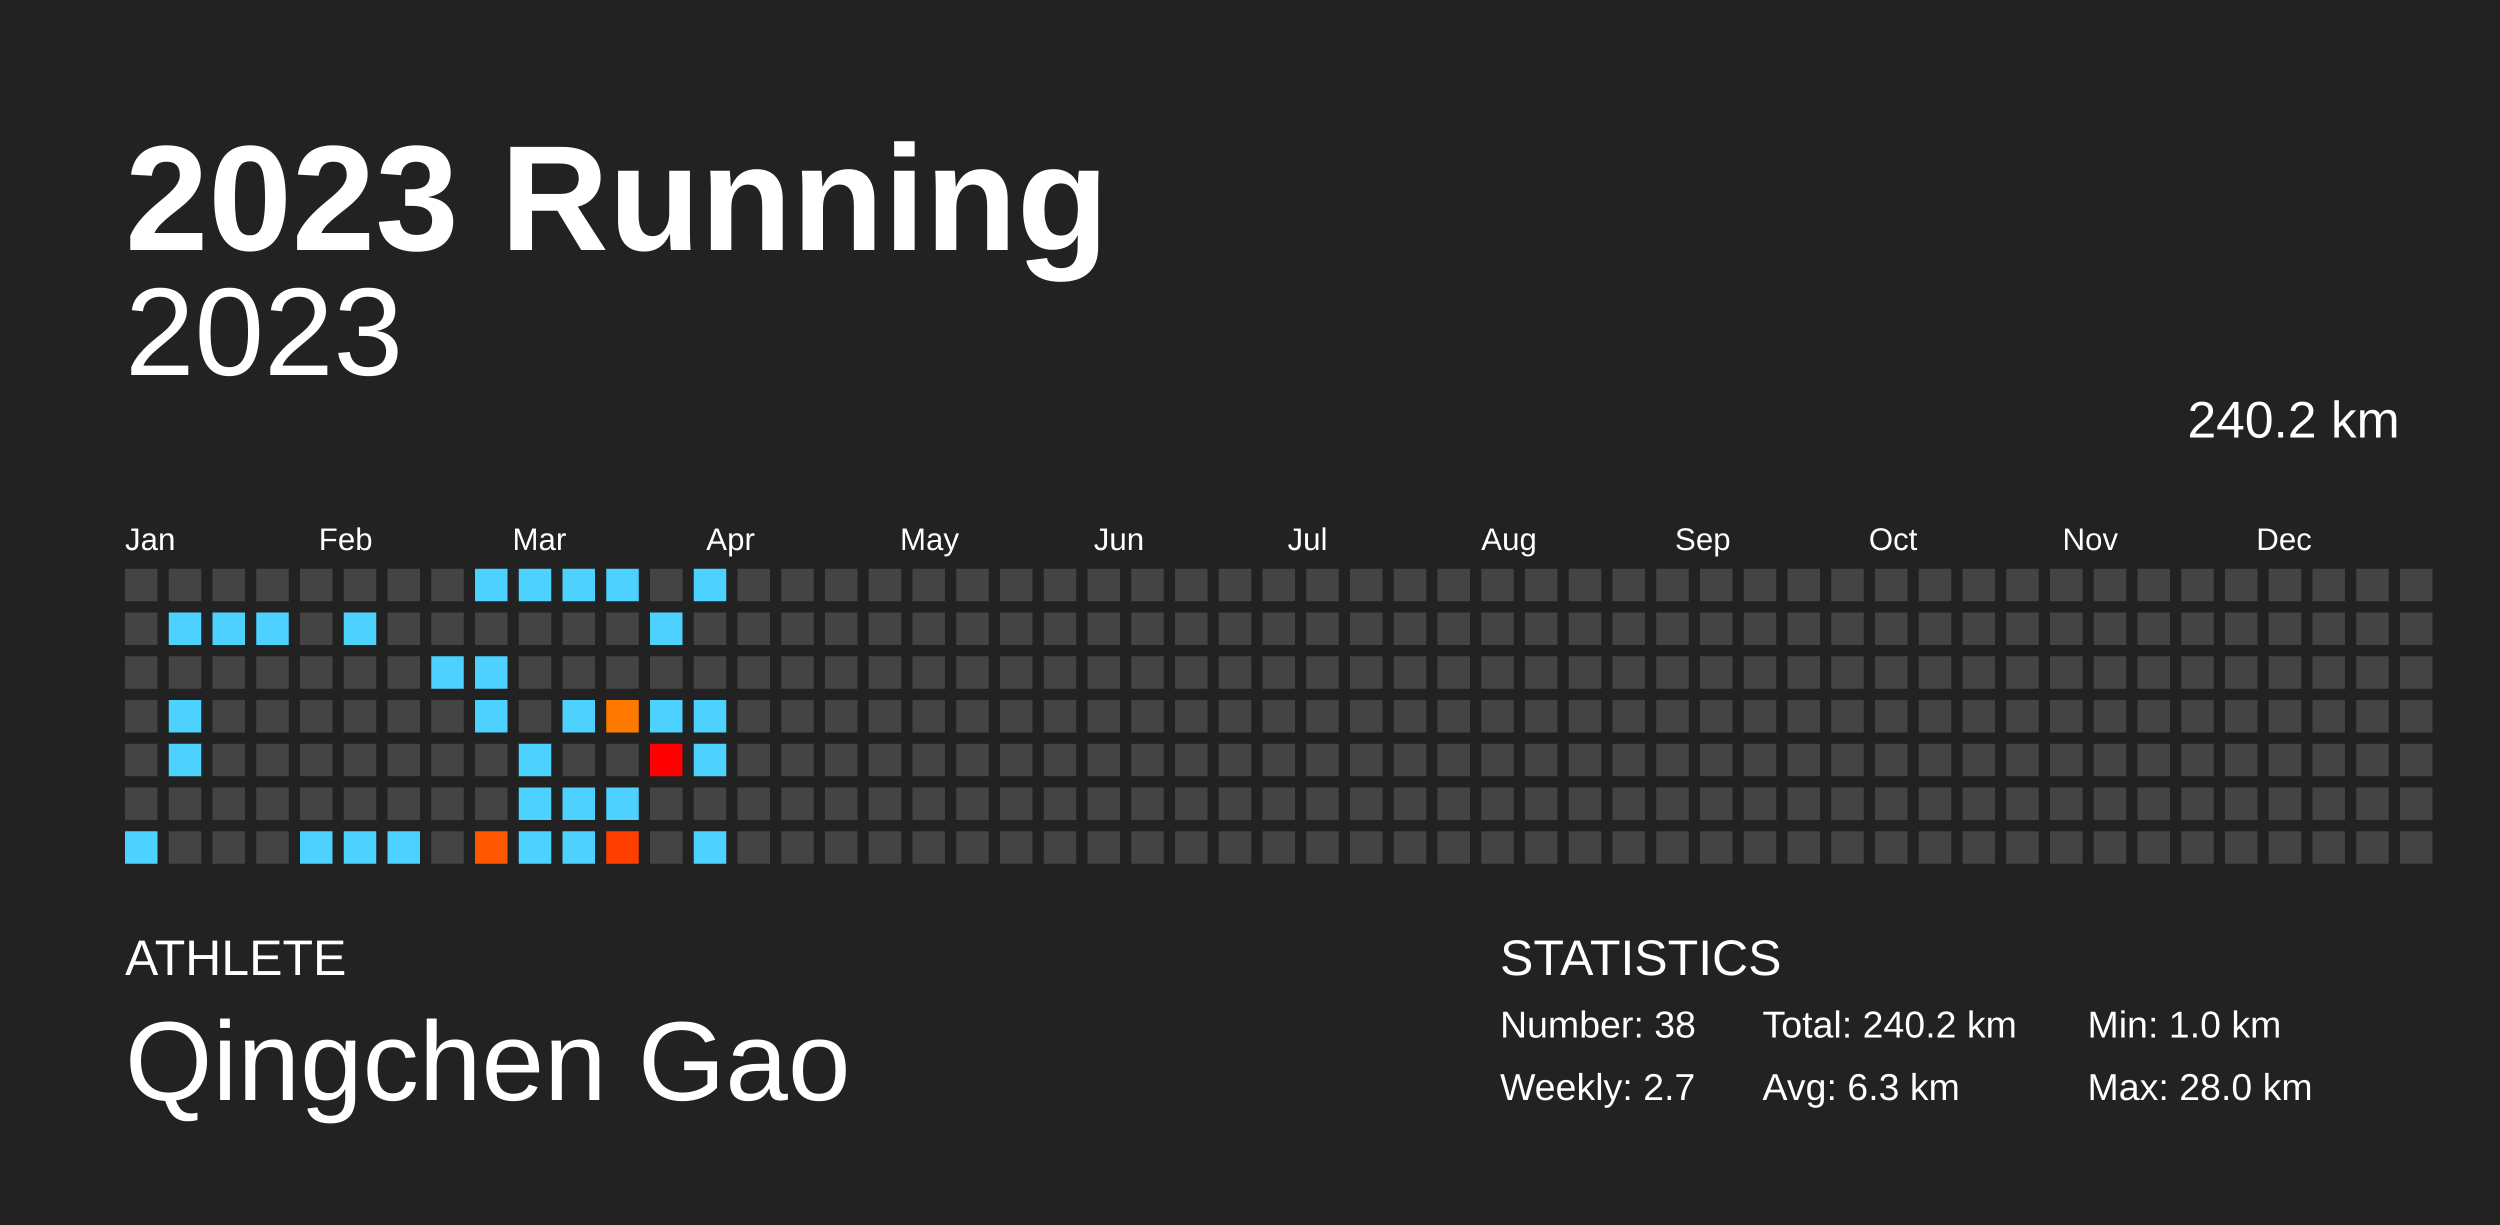
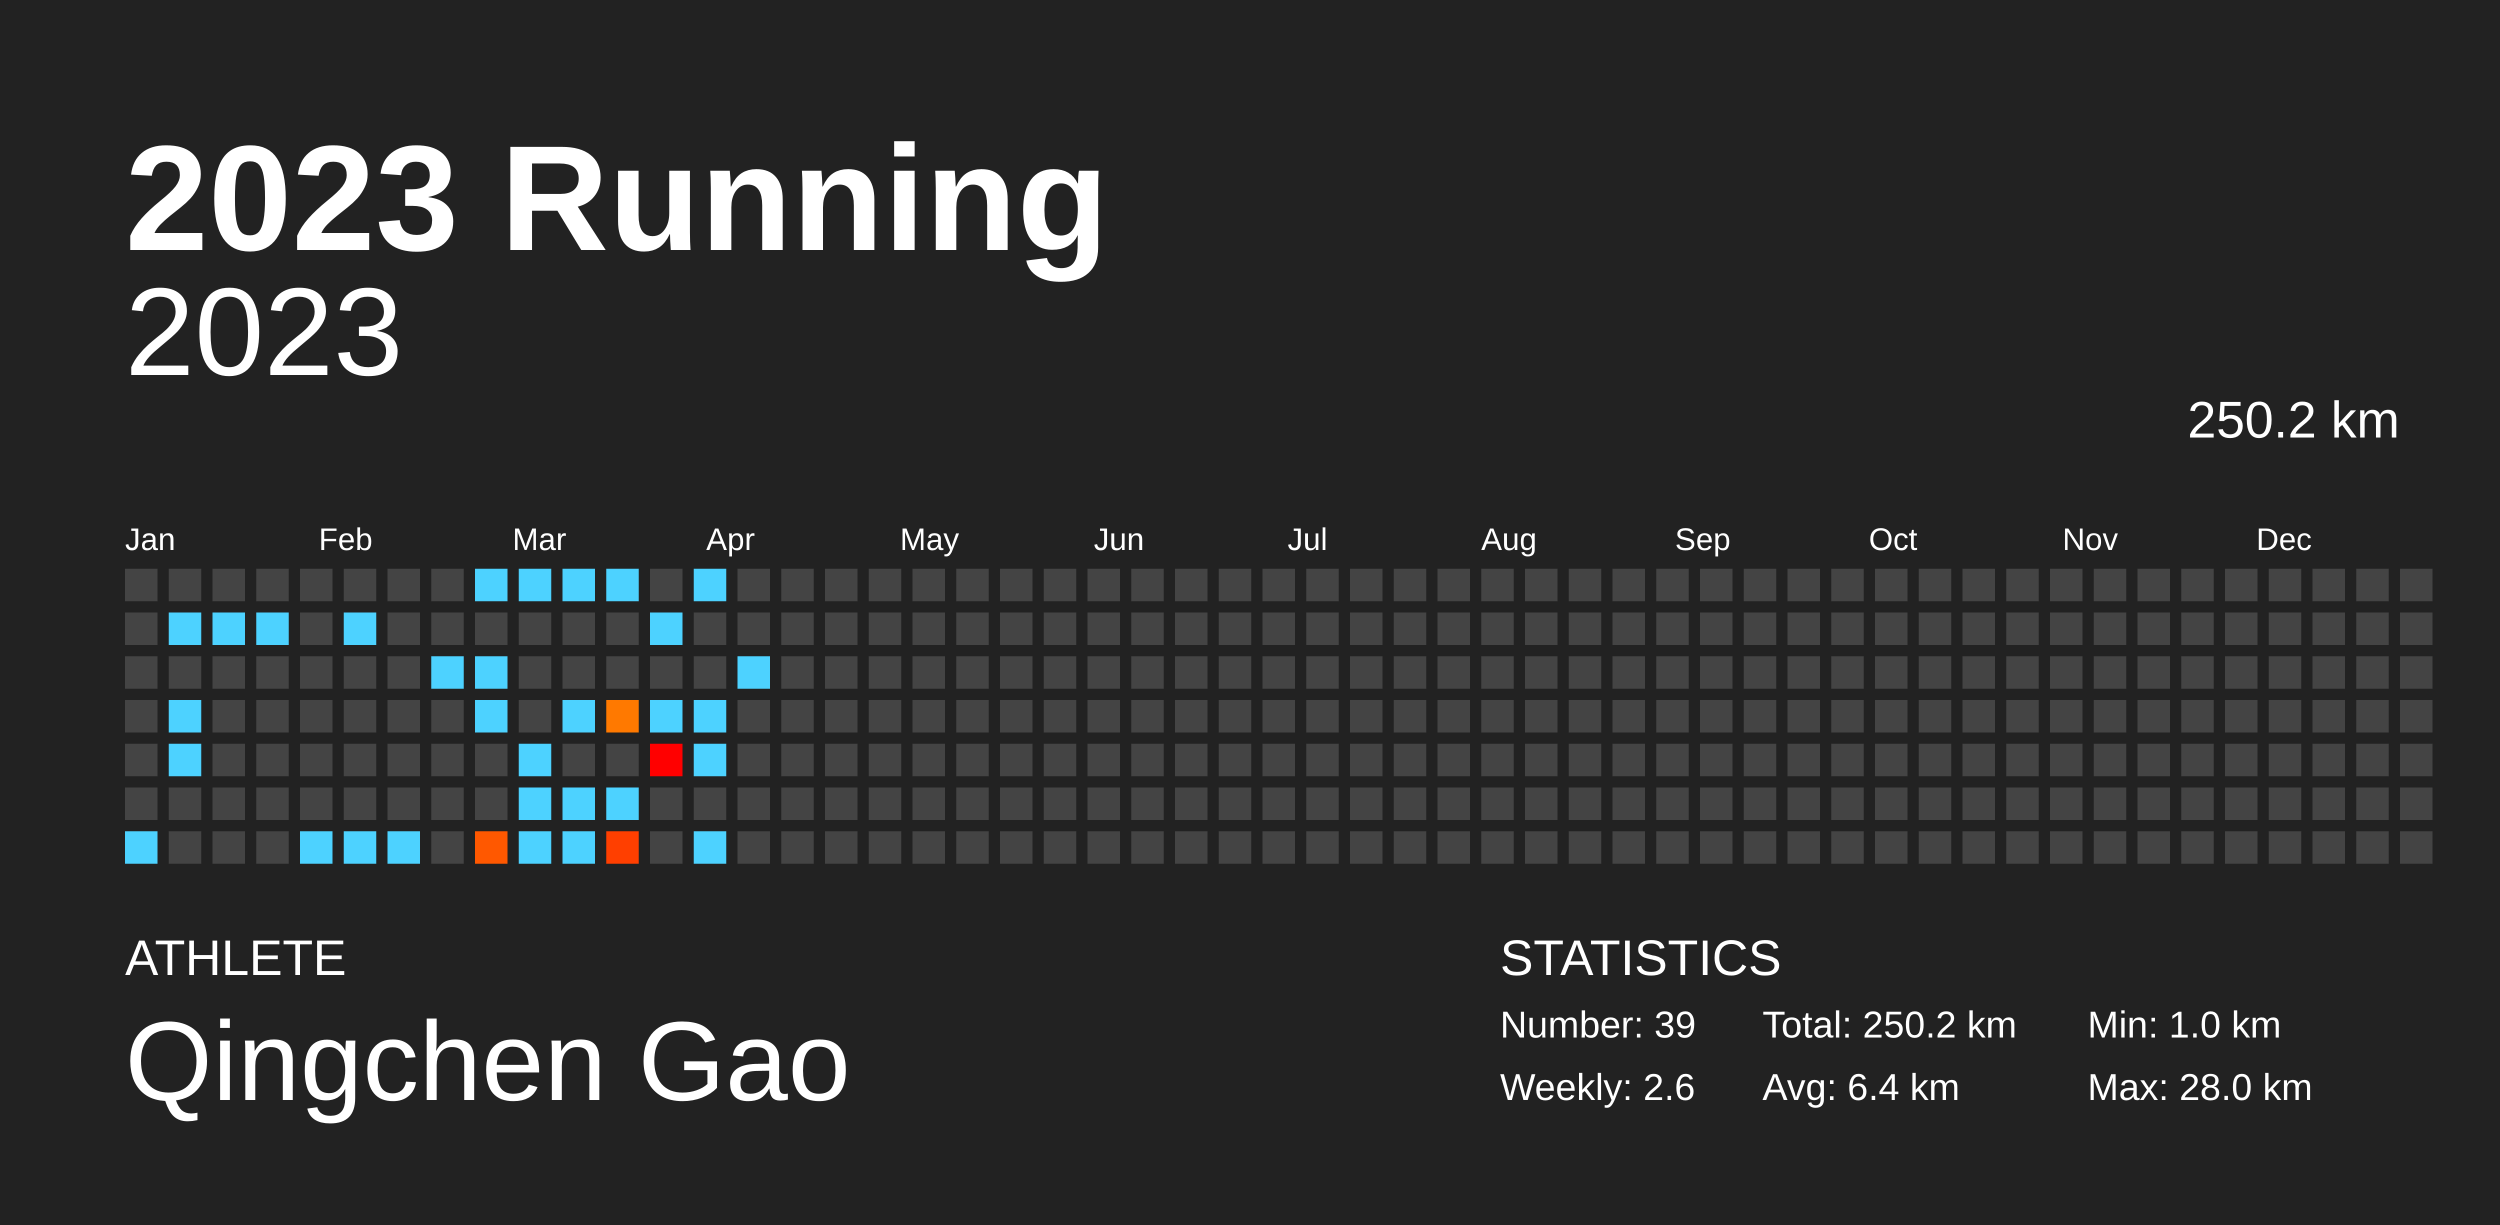
<svg xmlns="http://www.w3.org/2000/svg" baseProfile="full" height="98mm" version="1.1" viewBox="0,0,200,98" width="200mm">
  <defs />
  <rect fill="#222222" height="98" width="200" x="0" y="0" />
  <text fill="#FFFFFF" style="font-size:12px; font-family:Arial; font-weight:bold;" x="10" y="20">2023 Running</text>
  <text fill="#FFFFFF" style="font-size:4px; font-family:Arial" x="10" y="78">ATHLETE</text>
  <text fill="#FFFFFF" style="font-size:9px; font-family:Arial" x="10" y="88">Qingchen Gao</text>
  <text fill="#FFFFFF" style="font-size:4px; font-family:Arial" x="120" y="78">STATISTICS</text>
-   <text fill="#FFFFFF" style="font-size:3px; font-family:Arial" x="120" y="83">Number: 38</text>
-   <text fill="#FFFFFF" style="font-size:3px; font-family:Arial" x="120" y="88">Weekly: 2.7</text>
-   <text fill="#FFFFFF" style="font-size:3px; font-family:Arial" x="141" y="83">Total: 240.2 km</text>
-   <text fill="#FFFFFF" style="font-size:3px; font-family:Arial" x="141" y="88">Avg: 6.3 km</text>
+   <text fill="#FFFFFF" style="font-size:3px; font-family:Arial" x="120" y="83">Number: 39</text>
+   <text fill="#FFFFFF" style="font-size:3px; font-family:Arial" x="120" y="88">Weekly: 2.6</text>
+   <text fill="#FFFFFF" style="font-size:3px; font-family:Arial" x="141" y="83">Total: 250.2 km</text>
+   <text fill="#FFFFFF" style="font-size:3px; font-family:Arial" x="141" y="88">Avg: 6.4 km</text>
  <text fill="#FFFFFF" style="font-size:3px; font-family:Arial" x="167" y="83">Min: 1.0 km</text>
  <text fill="#FFFFFF" style="font-size:3px; font-family:Arial" x="167" y="88">Max: 28.0 km</text>
  <text alignment-baseline="hanging" fill="#FFFFFF" style="font-size:10.0px; font-family:Arial;" x="10" y="30">2023</text>
-   <text alignment-baseline="hanging" fill="#FFFFFF" style="font-size:4.125px; font-family:Arial;" x="175" y="35">240.2 km</text>
+   <text alignment-baseline="hanging" fill="#FFFFFF" style="font-size:4.125px; font-family:Arial;" x="175" y="35">250.2 km</text>
  <text fill="#FFFFFF" style="font-size:2.5px; font-family:Arial" x="10.0" y="44">Jan</text>
  <text fill="#FFFFFF" style="font-size:2.5px; font-family:Arial" x="25.5" y="44">Feb</text>
  <text fill="#FFFFFF" style="font-size:2.5px; font-family:Arial" x="41.0" y="44">Mar</text>
  <text fill="#FFFFFF" style="font-size:2.5px; font-family:Arial" x="56.5" y="44">Apr</text>
  <text fill="#FFFFFF" style="font-size:2.5px; font-family:Arial" x="72.0" y="44">May</text>
  <text fill="#FFFFFF" style="font-size:2.5px; font-family:Arial" x="87.5" y="44">Jun</text>
  <text fill="#FFFFFF" style="font-size:2.5px; font-family:Arial" x="103.0" y="44">Jul</text>
  <text fill="#FFFFFF" style="font-size:2.5px; font-family:Arial" x="118.5" y="44">Aug</text>
  <text fill="#FFFFFF" style="font-size:2.5px; font-family:Arial" x="134.0" y="44">Sep</text>
  <text fill="#FFFFFF" style="font-size:2.5px; font-family:Arial" x="149.5" y="44">Oct</text>
  <text fill="#FFFFFF" style="font-size:2.5px; font-family:Arial" x="165.0" y="44">Nov</text>
  <text fill="#FFFFFF" style="font-size:2.5px; font-family:Arial" x="180.5" y="44">Dec</text>
  <rect fill="#444444" height="2.6" width="2.6" x="10.0" y="45.5" />
  <rect fill="#444444" height="2.6" width="2.6" x="10.0" y="49.0" />
  <rect fill="#444444" height="2.6" width="2.6" x="10.0" y="52.5" />
  <rect fill="#444444" height="2.6" width="2.6" x="10.0" y="56.0" />
  <rect fill="#444444" height="2.6" width="2.6" x="10.0" y="59.5" />
  <rect fill="#444444" height="2.6" width="2.6" x="10.0" y="63.0" />
  <rect fill="#4dd2ff" height="2.6" width="2.6" x="10.0" y="66.5" />
  <rect fill="#444444" height="2.6" width="2.6" x="13.5" y="45.5" />
  <rect fill="#4dd2ff" height="2.6" width="2.6" x="13.5" y="49.0" />
  <rect fill="#444444" height="2.6" width="2.6" x="13.5" y="52.5" />
  <rect fill="#4dd2ff" height="2.6" width="2.6" x="13.5" y="56.0" />
  <rect fill="#4dd2ff" height="2.6" width="2.6" x="13.5" y="59.5" />
  <rect fill="#444444" height="2.6" width="2.6" x="13.5" y="63.0" />
  <rect fill="#444444" height="2.6" width="2.6" x="13.5" y="66.5" />
  <rect fill="#444444" height="2.6" width="2.6" x="17.0" y="45.5" />
  <rect fill="#4dd2ff" height="2.6" width="2.6" x="17.0" y="49.0" />
  <rect fill="#444444" height="2.6" width="2.6" x="17.0" y="52.5" />
  <rect fill="#444444" height="2.6" width="2.6" x="17.0" y="56.0" />
  <rect fill="#444444" height="2.6" width="2.6" x="17.0" y="59.5" />
  <rect fill="#444444" height="2.6" width="2.6" x="17.0" y="63.0" />
  <rect fill="#444444" height="2.6" width="2.6" x="17.0" y="66.5" />
  <rect fill="#444444" height="2.6" width="2.6" x="20.5" y="45.5" />
  <rect fill="#4dd2ff" height="2.6" width="2.6" x="20.5" y="49.0" />
  <rect fill="#444444" height="2.6" width="2.6" x="20.5" y="52.5" />
  <rect fill="#444444" height="2.6" width="2.6" x="20.5" y="56.0" />
  <rect fill="#444444" height="2.6" width="2.6" x="20.5" y="59.5" />
  <rect fill="#444444" height="2.6" width="2.6" x="20.5" y="63.0" />
  <rect fill="#444444" height="2.6" width="2.6" x="20.5" y="66.5" />
  <rect fill="#444444" height="2.6" width="2.6" x="24.0" y="45.5" />
  <rect fill="#444444" height="2.6" width="2.6" x="24.0" y="49.0" />
  <rect fill="#444444" height="2.6" width="2.6" x="24.0" y="52.5" />
  <rect fill="#444444" height="2.6" width="2.6" x="24.0" y="56.0" />
  <rect fill="#444444" height="2.6" width="2.6" x="24.0" y="59.5" />
  <rect fill="#444444" height="2.6" width="2.6" x="24.0" y="63.0" />
  <rect fill="#4dd2ff" height="2.6" width="2.6" x="24.0" y="66.5" />
  <rect fill="#444444" height="2.6" width="2.6" x="27.5" y="45.5" />
  <rect fill="#4dd2ff" height="2.6" width="2.6" x="27.5" y="49.0" />
  <rect fill="#444444" height="2.6" width="2.6" x="27.5" y="52.5" />
  <rect fill="#444444" height="2.6" width="2.6" x="27.5" y="56.0" />
  <rect fill="#444444" height="2.6" width="2.6" x="27.5" y="59.5" />
  <rect fill="#444444" height="2.6" width="2.6" x="27.5" y="63.0" />
  <rect fill="#4dd2ff" height="2.6" width="2.6" x="27.5" y="66.5" />
  <rect fill="#444444" height="2.6" width="2.6" x="31.0" y="45.5" />
  <rect fill="#444444" height="2.6" width="2.6" x="31.0" y="49.0" />
  <rect fill="#444444" height="2.6" width="2.6" x="31.0" y="52.5" />
  <rect fill="#444444" height="2.6" width="2.6" x="31.0" y="56.0" />
  <rect fill="#444444" height="2.6" width="2.6" x="31.0" y="59.5" />
  <rect fill="#444444" height="2.6" width="2.6" x="31.0" y="63.0" />
  <rect fill="#4dd2ff" height="2.6" width="2.6" x="31.0" y="66.5" />
  <rect fill="#444444" height="2.6" width="2.6" x="34.5" y="45.5" />
  <rect fill="#444444" height="2.6" width="2.6" x="34.5" y="49.0" />
  <rect fill="#4dd2ff" height="2.6" width="2.6" x="34.5" y="52.5" />
  <rect fill="#444444" height="2.6" width="2.6" x="34.5" y="56.0" />
  <rect fill="#444444" height="2.6" width="2.6" x="34.5" y="59.5" />
  <rect fill="#444444" height="2.6" width="2.6" x="34.5" y="63.0" />
  <rect fill="#444444" height="2.6" width="2.6" x="34.5" y="66.5" />
  <rect fill="#4dd2ff" height="2.6" width="2.6" x="38.0" y="45.5" />
  <rect fill="#444444" height="2.6" width="2.6" x="38.0" y="49.0" />
  <rect fill="#4dd2ff" height="2.6" width="2.6" x="38.0" y="52.5" />
  <rect fill="#4dd2ff" height="2.6" width="2.6" x="38.0" y="56.0" />
  <rect fill="#444444" height="2.6" width="2.6" x="38.0" y="59.5" />
  <rect fill="#444444" height="2.6" width="2.6" x="38.0" y="63.0" />
  <rect fill="#ff5800" height="2.6" width="2.6" x="38.0" y="66.5" />
  <rect fill="#4dd2ff" height="2.6" width="2.6" x="41.5" y="45.5" />
  <rect fill="#444444" height="2.6" width="2.6" x="41.5" y="49.0" />
  <rect fill="#444444" height="2.6" width="2.6" x="41.5" y="52.5" />
  <rect fill="#444444" height="2.6" width="2.6" x="41.5" y="56.0" />
  <rect fill="#4dd2ff" height="2.6" width="2.6" x="41.5" y="59.5" />
  <rect fill="#4dd2ff" height="2.6" width="2.6" x="41.5" y="63.0" />
  <rect fill="#4dd2ff" height="2.6" width="2.6" x="41.5" y="66.5" />
  <rect fill="#4dd2ff" height="2.6" width="2.6" x="45.0" y="45.5" />
  <rect fill="#444444" height="2.6" width="2.6" x="45.0" y="49.0" />
  <rect fill="#444444" height="2.6" width="2.6" x="45.0" y="52.5" />
  <rect fill="#4dd2ff" height="2.6" width="2.6" x="45.0" y="56.0" />
  <rect fill="#444444" height="2.6" width="2.6" x="45.0" y="59.5" />
  <rect fill="#4dd2ff" height="2.6" width="2.6" x="45.0" y="63.0" />
  <rect fill="#4dd2ff" height="2.6" width="2.6" x="45.0" y="66.5" />
  <rect fill="#4dd2ff" height="2.6" width="2.6" x="48.5" y="45.5" />
  <rect fill="#444444" height="2.6" width="2.6" x="48.5" y="49.0" />
  <rect fill="#444444" height="2.6" width="2.6" x="48.5" y="52.5" />
  <rect fill="#ff7900" height="2.6" width="2.6" x="48.5" y="56.0" />
  <rect fill="#444444" height="2.6" width="2.6" x="48.5" y="59.5" />
  <rect fill="#4dd2ff" height="2.6" width="2.6" x="48.5" y="63.0" />
  <rect fill="#ff3f00" height="2.6" width="2.6" x="48.5" y="66.5" />
  <rect fill="#444444" height="2.6" width="2.6" x="52.0" y="45.5" />
  <rect fill="#4dd2ff" height="2.6" width="2.6" x="52.0" y="49.0" />
  <rect fill="#444444" height="2.6" width="2.6" x="52.0" y="52.5" />
  <rect fill="#4dd2ff" height="2.6" width="2.6" x="52.0" y="56.0" />
  <rect fill="#ff0000" height="2.6" width="2.6" x="52.0" y="59.5" />
  <rect fill="#444444" height="2.6" width="2.6" x="52.0" y="63.0" />
  <rect fill="#444444" height="2.6" width="2.6" x="52.0" y="66.5" />
  <rect fill="#4dd2ff" height="2.6" width="2.6" x="55.5" y="45.5" />
  <rect fill="#444444" height="2.6" width="2.6" x="55.5" y="49.0" />
  <rect fill="#444444" height="2.6" width="2.6" x="55.5" y="52.5" />
  <rect fill="#4dd2ff" height="2.6" width="2.6" x="55.5" y="56.0" />
  <rect fill="#4dd2ff" height="2.6" width="2.6" x="55.5" y="59.5" />
  <rect fill="#444444" height="2.6" width="2.6" x="55.5" y="63.0" />
  <rect fill="#4dd2ff" height="2.6" width="2.6" x="55.5" y="66.5" />
  <rect fill="#444444" height="2.6" width="2.6" x="59.0" y="45.5" />
  <rect fill="#444444" height="2.6" width="2.6" x="59.0" y="49.0" />
-   <rect fill="#444444" height="2.6" width="2.6" x="59.0" y="52.5" />
+   <rect fill="#4dd2ff" height="2.6" width="2.6" x="59.0" y="52.5" />
  <rect fill="#444444" height="2.6" width="2.6" x="59.0" y="56.0" />
  <rect fill="#444444" height="2.6" width="2.6" x="59.0" y="59.5" />
  <rect fill="#444444" height="2.6" width="2.6" x="59.0" y="63.0" />
  <rect fill="#444444" height="2.6" width="2.6" x="59.0" y="66.5" />
  <rect fill="#444444" height="2.6" width="2.6" x="62.5" y="45.5" />
  <rect fill="#444444" height="2.6" width="2.6" x="62.5" y="49.0" />
  <rect fill="#444444" height="2.6" width="2.6" x="62.5" y="52.5" />
  <rect fill="#444444" height="2.6" width="2.6" x="62.5" y="56.0" />
  <rect fill="#444444" height="2.6" width="2.6" x="62.5" y="59.5" />
  <rect fill="#444444" height="2.6" width="2.6" x="62.5" y="63.0" />
  <rect fill="#444444" height="2.6" width="2.6" x="62.5" y="66.5" />
  <rect fill="#444444" height="2.6" width="2.6" x="66.0" y="45.5" />
  <rect fill="#444444" height="2.6" width="2.6" x="66.0" y="49.0" />
  <rect fill="#444444" height="2.6" width="2.6" x="66.0" y="52.5" />
  <rect fill="#444444" height="2.6" width="2.6" x="66.0" y="56.0" />
  <rect fill="#444444" height="2.6" width="2.6" x="66.0" y="59.5" />
  <rect fill="#444444" height="2.6" width="2.6" x="66.0" y="63.0" />
  <rect fill="#444444" height="2.6" width="2.6" x="66.0" y="66.5" />
  <rect fill="#444444" height="2.6" width="2.6" x="69.5" y="45.5" />
  <rect fill="#444444" height="2.6" width="2.6" x="69.5" y="49.0" />
  <rect fill="#444444" height="2.6" width="2.6" x="69.5" y="52.5" />
  <rect fill="#444444" height="2.6" width="2.6" x="69.5" y="56.0" />
  <rect fill="#444444" height="2.6" width="2.6" x="69.5" y="59.5" />
  <rect fill="#444444" height="2.6" width="2.6" x="69.5" y="63.0" />
  <rect fill="#444444" height="2.6" width="2.6" x="69.5" y="66.5" />
  <rect fill="#444444" height="2.6" width="2.6" x="73.0" y="45.5" />
  <rect fill="#444444" height="2.6" width="2.6" x="73.0" y="49.0" />
  <rect fill="#444444" height="2.6" width="2.6" x="73.0" y="52.5" />
  <rect fill="#444444" height="2.6" width="2.6" x="73.0" y="56.0" />
  <rect fill="#444444" height="2.6" width="2.6" x="73.0" y="59.5" />
  <rect fill="#444444" height="2.6" width="2.6" x="73.0" y="63.0" />
  <rect fill="#444444" height="2.6" width="2.6" x="73.0" y="66.5" />
  <rect fill="#444444" height="2.6" width="2.6" x="76.5" y="45.5" />
  <rect fill="#444444" height="2.6" width="2.6" x="76.5" y="49.0" />
  <rect fill="#444444" height="2.6" width="2.6" x="76.5" y="52.5" />
  <rect fill="#444444" height="2.6" width="2.6" x="76.5" y="56.0" />
  <rect fill="#444444" height="2.6" width="2.6" x="76.5" y="59.5" />
  <rect fill="#444444" height="2.6" width="2.6" x="76.5" y="63.0" />
  <rect fill="#444444" height="2.6" width="2.6" x="76.5" y="66.5" />
  <rect fill="#444444" height="2.6" width="2.6" x="80.0" y="45.5" />
  <rect fill="#444444" height="2.6" width="2.6" x="80.0" y="49.0" />
  <rect fill="#444444" height="2.6" width="2.6" x="80.0" y="52.5" />
  <rect fill="#444444" height="2.6" width="2.6" x="80.0" y="56.0" />
  <rect fill="#444444" height="2.6" width="2.6" x="80.0" y="59.5" />
  <rect fill="#444444" height="2.6" width="2.6" x="80.0" y="63.0" />
  <rect fill="#444444" height="2.6" width="2.6" x="80.0" y="66.5" />
  <rect fill="#444444" height="2.6" width="2.6" x="83.5" y="45.5" />
  <rect fill="#444444" height="2.6" width="2.6" x="83.5" y="49.0" />
  <rect fill="#444444" height="2.6" width="2.6" x="83.5" y="52.5" />
  <rect fill="#444444" height="2.6" width="2.6" x="83.5" y="56.0" />
  <rect fill="#444444" height="2.6" width="2.6" x="83.5" y="59.5" />
  <rect fill="#444444" height="2.6" width="2.6" x="83.5" y="63.0" />
  <rect fill="#444444" height="2.6" width="2.6" x="83.5" y="66.5" />
  <rect fill="#444444" height="2.6" width="2.6" x="87.0" y="45.5" />
  <rect fill="#444444" height="2.6" width="2.6" x="87.0" y="49.0" />
  <rect fill="#444444" height="2.6" width="2.6" x="87.0" y="52.5" />
  <rect fill="#444444" height="2.6" width="2.6" x="87.0" y="56.0" />
  <rect fill="#444444" height="2.6" width="2.6" x="87.0" y="59.5" />
  <rect fill="#444444" height="2.6" width="2.6" x="87.0" y="63.0" />
  <rect fill="#444444" height="2.6" width="2.6" x="87.0" y="66.5" />
  <rect fill="#444444" height="2.6" width="2.6" x="90.5" y="45.5" />
  <rect fill="#444444" height="2.6" width="2.6" x="90.5" y="49.0" />
  <rect fill="#444444" height="2.6" width="2.6" x="90.5" y="52.5" />
  <rect fill="#444444" height="2.6" width="2.6" x="90.5" y="56.0" />
  <rect fill="#444444" height="2.6" width="2.6" x="90.5" y="59.5" />
  <rect fill="#444444" height="2.6" width="2.6" x="90.5" y="63.0" />
  <rect fill="#444444" height="2.6" width="2.6" x="90.5" y="66.5" />
  <rect fill="#444444" height="2.6" width="2.6" x="94.0" y="45.5" />
  <rect fill="#444444" height="2.6" width="2.6" x="94.0" y="49.0" />
  <rect fill="#444444" height="2.6" width="2.6" x="94.0" y="52.5" />
  <rect fill="#444444" height="2.6" width="2.6" x="94.0" y="56.0" />
  <rect fill="#444444" height="2.6" width="2.6" x="94.0" y="59.5" />
  <rect fill="#444444" height="2.6" width="2.6" x="94.0" y="63.0" />
  <rect fill="#444444" height="2.6" width="2.6" x="94.0" y="66.5" />
  <rect fill="#444444" height="2.6" width="2.6" x="97.5" y="45.5" />
  <rect fill="#444444" height="2.6" width="2.6" x="97.5" y="49.0" />
  <rect fill="#444444" height="2.6" width="2.6" x="97.5" y="52.5" />
  <rect fill="#444444" height="2.6" width="2.6" x="97.5" y="56.0" />
  <rect fill="#444444" height="2.6" width="2.6" x="97.5" y="59.5" />
  <rect fill="#444444" height="2.6" width="2.6" x="97.5" y="63.0" />
  <rect fill="#444444" height="2.6" width="2.6" x="97.5" y="66.5" />
  <rect fill="#444444" height="2.6" width="2.6" x="101.0" y="45.5" />
  <rect fill="#444444" height="2.6" width="2.6" x="101.0" y="49.0" />
  <rect fill="#444444" height="2.6" width="2.6" x="101.0" y="52.5" />
  <rect fill="#444444" height="2.6" width="2.6" x="101.0" y="56.0" />
  <rect fill="#444444" height="2.6" width="2.6" x="101.0" y="59.5" />
  <rect fill="#444444" height="2.6" width="2.6" x="101.0" y="63.0" />
  <rect fill="#444444" height="2.6" width="2.6" x="101.0" y="66.5" />
  <rect fill="#444444" height="2.6" width="2.6" x="104.5" y="45.5" />
  <rect fill="#444444" height="2.6" width="2.6" x="104.5" y="49.0" />
  <rect fill="#444444" height="2.6" width="2.6" x="104.5" y="52.5" />
  <rect fill="#444444" height="2.6" width="2.6" x="104.5" y="56.0" />
  <rect fill="#444444" height="2.6" width="2.6" x="104.5" y="59.5" />
  <rect fill="#444444" height="2.6" width="2.6" x="104.5" y="63.0" />
  <rect fill="#444444" height="2.6" width="2.6" x="104.5" y="66.5" />
  <rect fill="#444444" height="2.6" width="2.6" x="108.0" y="45.5" />
  <rect fill="#444444" height="2.6" width="2.6" x="108.0" y="49.0" />
  <rect fill="#444444" height="2.6" width="2.6" x="108.0" y="52.5" />
  <rect fill="#444444" height="2.6" width="2.6" x="108.0" y="56.0" />
  <rect fill="#444444" height="2.6" width="2.6" x="108.0" y="59.5" />
  <rect fill="#444444" height="2.6" width="2.6" x="108.0" y="63.0" />
  <rect fill="#444444" height="2.6" width="2.6" x="108.0" y="66.5" />
  <rect fill="#444444" height="2.6" width="2.6" x="111.5" y="45.5" />
  <rect fill="#444444" height="2.6" width="2.6" x="111.5" y="49.0" />
  <rect fill="#444444" height="2.6" width="2.6" x="111.5" y="52.5" />
  <rect fill="#444444" height="2.6" width="2.6" x="111.5" y="56.0" />
  <rect fill="#444444" height="2.6" width="2.6" x="111.5" y="59.5" />
  <rect fill="#444444" height="2.6" width="2.6" x="111.5" y="63.0" />
  <rect fill="#444444" height="2.6" width="2.6" x="111.5" y="66.5" />
  <rect fill="#444444" height="2.6" width="2.6" x="115.0" y="45.5" />
  <rect fill="#444444" height="2.6" width="2.6" x="115.0" y="49.0" />
  <rect fill="#444444" height="2.6" width="2.6" x="115.0" y="52.5" />
  <rect fill="#444444" height="2.6" width="2.6" x="115.0" y="56.0" />
  <rect fill="#444444" height="2.6" width="2.6" x="115.0" y="59.5" />
  <rect fill="#444444" height="2.6" width="2.6" x="115.0" y="63.0" />
  <rect fill="#444444" height="2.6" width="2.6" x="115.0" y="66.5" />
  <rect fill="#444444" height="2.6" width="2.6" x="118.5" y="45.5" />
  <rect fill="#444444" height="2.6" width="2.6" x="118.5" y="49.0" />
  <rect fill="#444444" height="2.6" width="2.6" x="118.5" y="52.5" />
  <rect fill="#444444" height="2.6" width="2.6" x="118.5" y="56.0" />
  <rect fill="#444444" height="2.6" width="2.6" x="118.5" y="59.5" />
  <rect fill="#444444" height="2.6" width="2.6" x="118.5" y="63.0" />
  <rect fill="#444444" height="2.6" width="2.6" x="118.5" y="66.5" />
  <rect fill="#444444" height="2.6" width="2.6" x="122.0" y="45.5" />
  <rect fill="#444444" height="2.6" width="2.6" x="122.0" y="49.0" />
  <rect fill="#444444" height="2.6" width="2.6" x="122.0" y="52.5" />
  <rect fill="#444444" height="2.6" width="2.6" x="122.0" y="56.0" />
  <rect fill="#444444" height="2.6" width="2.6" x="122.0" y="59.5" />
  <rect fill="#444444" height="2.6" width="2.6" x="122.0" y="63.0" />
  <rect fill="#444444" height="2.6" width="2.6" x="122.0" y="66.5" />
  <rect fill="#444444" height="2.6" width="2.6" x="125.5" y="45.5" />
  <rect fill="#444444" height="2.6" width="2.6" x="125.5" y="49.0" />
  <rect fill="#444444" height="2.6" width="2.6" x="125.5" y="52.5" />
  <rect fill="#444444" height="2.6" width="2.6" x="125.5" y="56.0" />
  <rect fill="#444444" height="2.6" width="2.6" x="125.5" y="59.5" />
  <rect fill="#444444" height="2.6" width="2.6" x="125.5" y="63.0" />
  <rect fill="#444444" height="2.6" width="2.6" x="125.5" y="66.5" />
  <rect fill="#444444" height="2.6" width="2.6" x="129.0" y="45.5" />
  <rect fill="#444444" height="2.6" width="2.6" x="129.0" y="49.0" />
  <rect fill="#444444" height="2.6" width="2.6" x="129.0" y="52.5" />
  <rect fill="#444444" height="2.6" width="2.6" x="129.0" y="56.0" />
  <rect fill="#444444" height="2.6" width="2.6" x="129.0" y="59.5" />
  <rect fill="#444444" height="2.6" width="2.6" x="129.0" y="63.0" />
  <rect fill="#444444" height="2.6" width="2.6" x="129.0" y="66.5" />
  <rect fill="#444444" height="2.6" width="2.6" x="132.5" y="45.5" />
  <rect fill="#444444" height="2.6" width="2.6" x="132.5" y="49.0" />
  <rect fill="#444444" height="2.6" width="2.6" x="132.5" y="52.5" />
  <rect fill="#444444" height="2.6" width="2.6" x="132.5" y="56.0" />
  <rect fill="#444444" height="2.6" width="2.6" x="132.5" y="59.5" />
  <rect fill="#444444" height="2.6" width="2.6" x="132.5" y="63.0" />
  <rect fill="#444444" height="2.6" width="2.6" x="132.5" y="66.5" />
  <rect fill="#444444" height="2.6" width="2.6" x="136.0" y="45.5" />
  <rect fill="#444444" height="2.6" width="2.6" x="136.0" y="49.0" />
  <rect fill="#444444" height="2.6" width="2.6" x="136.0" y="52.5" />
  <rect fill="#444444" height="2.6" width="2.6" x="136.0" y="56.0" />
  <rect fill="#444444" height="2.6" width="2.6" x="136.0" y="59.5" />
  <rect fill="#444444" height="2.6" width="2.6" x="136.0" y="63.0" />
  <rect fill="#444444" height="2.6" width="2.6" x="136.0" y="66.5" />
  <rect fill="#444444" height="2.6" width="2.6" x="139.5" y="45.5" />
  <rect fill="#444444" height="2.6" width="2.6" x="139.5" y="49.0" />
  <rect fill="#444444" height="2.6" width="2.6" x="139.5" y="52.5" />
  <rect fill="#444444" height="2.6" width="2.6" x="139.5" y="56.0" />
  <rect fill="#444444" height="2.6" width="2.6" x="139.5" y="59.5" />
  <rect fill="#444444" height="2.6" width="2.6" x="139.5" y="63.0" />
  <rect fill="#444444" height="2.6" width="2.6" x="139.5" y="66.5" />
  <rect fill="#444444" height="2.6" width="2.6" x="143.0" y="45.5" />
  <rect fill="#444444" height="2.6" width="2.6" x="143.0" y="49.0" />
  <rect fill="#444444" height="2.6" width="2.6" x="143.0" y="52.5" />
  <rect fill="#444444" height="2.6" width="2.6" x="143.0" y="56.0" />
  <rect fill="#444444" height="2.6" width="2.6" x="143.0" y="59.5" />
  <rect fill="#444444" height="2.6" width="2.6" x="143.0" y="63.0" />
  <rect fill="#444444" height="2.6" width="2.6" x="143.0" y="66.5" />
  <rect fill="#444444" height="2.6" width="2.6" x="146.5" y="45.5" />
  <rect fill="#444444" height="2.6" width="2.6" x="146.5" y="49.0" />
  <rect fill="#444444" height="2.6" width="2.6" x="146.5" y="52.5" />
  <rect fill="#444444" height="2.6" width="2.6" x="146.5" y="56.0" />
  <rect fill="#444444" height="2.6" width="2.6" x="146.5" y="59.5" />
  <rect fill="#444444" height="2.6" width="2.6" x="146.5" y="63.0" />
  <rect fill="#444444" height="2.6" width="2.6" x="146.5" y="66.5" />
  <rect fill="#444444" height="2.6" width="2.6" x="150.0" y="45.5" />
  <rect fill="#444444" height="2.6" width="2.6" x="150.0" y="49.0" />
  <rect fill="#444444" height="2.6" width="2.6" x="150.0" y="52.5" />
  <rect fill="#444444" height="2.6" width="2.6" x="150.0" y="56.0" />
  <rect fill="#444444" height="2.6" width="2.6" x="150.0" y="59.5" />
  <rect fill="#444444" height="2.6" width="2.6" x="150.0" y="63.0" />
  <rect fill="#444444" height="2.6" width="2.6" x="150.0" y="66.5" />
  <rect fill="#444444" height="2.6" width="2.6" x="153.5" y="45.5" />
  <rect fill="#444444" height="2.6" width="2.6" x="153.5" y="49.0" />
  <rect fill="#444444" height="2.6" width="2.6" x="153.5" y="52.5" />
  <rect fill="#444444" height="2.6" width="2.6" x="153.5" y="56.0" />
  <rect fill="#444444" height="2.6" width="2.6" x="153.5" y="59.5" />
  <rect fill="#444444" height="2.6" width="2.6" x="153.5" y="63.0" />
  <rect fill="#444444" height="2.6" width="2.6" x="153.5" y="66.5" />
  <rect fill="#444444" height="2.6" width="2.6" x="157.0" y="45.5" />
  <rect fill="#444444" height="2.6" width="2.6" x="157.0" y="49.0" />
  <rect fill="#444444" height="2.6" width="2.6" x="157.0" y="52.5" />
  <rect fill="#444444" height="2.6" width="2.6" x="157.0" y="56.0" />
  <rect fill="#444444" height="2.6" width="2.6" x="157.0" y="59.5" />
  <rect fill="#444444" height="2.6" width="2.6" x="157.0" y="63.0" />
  <rect fill="#444444" height="2.6" width="2.6" x="157.0" y="66.5" />
  <rect fill="#444444" height="2.6" width="2.6" x="160.5" y="45.5" />
  <rect fill="#444444" height="2.6" width="2.6" x="160.5" y="49.0" />
  <rect fill="#444444" height="2.6" width="2.6" x="160.5" y="52.5" />
  <rect fill="#444444" height="2.6" width="2.6" x="160.5" y="56.0" />
  <rect fill="#444444" height="2.6" width="2.6" x="160.5" y="59.5" />
  <rect fill="#444444" height="2.6" width="2.6" x="160.5" y="63.0" />
  <rect fill="#444444" height="2.6" width="2.6" x="160.5" y="66.5" />
  <rect fill="#444444" height="2.6" width="2.6" x="164.0" y="45.5" />
  <rect fill="#444444" height="2.6" width="2.6" x="164.0" y="49.0" />
  <rect fill="#444444" height="2.6" width="2.6" x="164.0" y="52.5" />
  <rect fill="#444444" height="2.6" width="2.6" x="164.0" y="56.0" />
  <rect fill="#444444" height="2.6" width="2.6" x="164.0" y="59.5" />
  <rect fill="#444444" height="2.6" width="2.6" x="164.0" y="63.0" />
  <rect fill="#444444" height="2.6" width="2.6" x="164.0" y="66.5" />
  <rect fill="#444444" height="2.6" width="2.6" x="167.5" y="45.5" />
  <rect fill="#444444" height="2.6" width="2.6" x="167.5" y="49.0" />
  <rect fill="#444444" height="2.6" width="2.6" x="167.5" y="52.5" />
  <rect fill="#444444" height="2.6" width="2.6" x="167.5" y="56.0" />
  <rect fill="#444444" height="2.6" width="2.6" x="167.5" y="59.5" />
  <rect fill="#444444" height="2.6" width="2.6" x="167.5" y="63.0" />
  <rect fill="#444444" height="2.6" width="2.6" x="167.5" y="66.5" />
  <rect fill="#444444" height="2.6" width="2.6" x="171.0" y="45.5" />
  <rect fill="#444444" height="2.6" width="2.6" x="171.0" y="49.0" />
  <rect fill="#444444" height="2.6" width="2.6" x="171.0" y="52.5" />
  <rect fill="#444444" height="2.6" width="2.6" x="171.0" y="56.0" />
  <rect fill="#444444" height="2.6" width="2.6" x="171.0" y="59.5" />
  <rect fill="#444444" height="2.6" width="2.6" x="171.0" y="63.0" />
  <rect fill="#444444" height="2.6" width="2.6" x="171.0" y="66.5" />
  <rect fill="#444444" height="2.6" width="2.6" x="174.5" y="45.5" />
  <rect fill="#444444" height="2.6" width="2.6" x="174.5" y="49.0" />
  <rect fill="#444444" height="2.6" width="2.6" x="174.5" y="52.5" />
  <rect fill="#444444" height="2.6" width="2.6" x="174.5" y="56.0" />
  <rect fill="#444444" height="2.6" width="2.6" x="174.5" y="59.5" />
  <rect fill="#444444" height="2.6" width="2.6" x="174.5" y="63.0" />
  <rect fill="#444444" height="2.6" width="2.6" x="174.5" y="66.5" />
  <rect fill="#444444" height="2.6" width="2.6" x="178.0" y="45.5" />
  <rect fill="#444444" height="2.6" width="2.6" x="178.0" y="49.0" />
  <rect fill="#444444" height="2.6" width="2.6" x="178.0" y="52.5" />
  <rect fill="#444444" height="2.6" width="2.6" x="178.0" y="56.0" />
  <rect fill="#444444" height="2.6" width="2.6" x="178.0" y="59.5" />
  <rect fill="#444444" height="2.6" width="2.6" x="178.0" y="63.0" />
  <rect fill="#444444" height="2.6" width="2.6" x="178.0" y="66.5" />
  <rect fill="#444444" height="2.6" width="2.6" x="181.5" y="45.5" />
  <rect fill="#444444" height="2.6" width="2.6" x="181.5" y="49.0" />
  <rect fill="#444444" height="2.6" width="2.6" x="181.5" y="52.5" />
  <rect fill="#444444" height="2.6" width="2.6" x="181.5" y="56.0" />
  <rect fill="#444444" height="2.6" width="2.6" x="181.5" y="59.5" />
  <rect fill="#444444" height="2.6" width="2.6" x="181.5" y="63.0" />
  <rect fill="#444444" height="2.6" width="2.6" x="181.5" y="66.5" />
  <rect fill="#444444" height="2.6" width="2.6" x="185.0" y="45.5" />
  <rect fill="#444444" height="2.6" width="2.6" x="185.0" y="49.0" />
  <rect fill="#444444" height="2.6" width="2.6" x="185.0" y="52.5" />
  <rect fill="#444444" height="2.6" width="2.6" x="185.0" y="56.0" />
  <rect fill="#444444" height="2.6" width="2.6" x="185.0" y="59.5" />
  <rect fill="#444444" height="2.6" width="2.6" x="185.0" y="63.0" />
  <rect fill="#444444" height="2.6" width="2.6" x="185.0" y="66.5" />
  <rect fill="#444444" height="2.6" width="2.6" x="188.5" y="45.5" />
  <rect fill="#444444" height="2.6" width="2.6" x="188.5" y="49.0" />
  <rect fill="#444444" height="2.6" width="2.6" x="188.5" y="52.5" />
  <rect fill="#444444" height="2.6" width="2.6" x="188.5" y="56.0" />
  <rect fill="#444444" height="2.6" width="2.6" x="188.5" y="59.5" />
  <rect fill="#444444" height="2.6" width="2.6" x="188.5" y="63.0" />
  <rect fill="#444444" height="2.6" width="2.6" x="188.5" y="66.5" />
  <rect fill="#444444" height="2.6" width="2.6" x="192.0" y="45.5" />
  <rect fill="#444444" height="2.6" width="2.6" x="192.0" y="49.0" />
  <rect fill="#444444" height="2.6" width="2.6" x="192.0" y="52.5" />
  <rect fill="#444444" height="2.6" width="2.6" x="192.0" y="56.0" />
  <rect fill="#444444" height="2.6" width="2.6" x="192.0" y="59.5" />
  <rect fill="#444444" height="2.6" width="2.6" x="192.0" y="63.0" />
  <rect fill="#444444" height="2.6" width="2.6" x="192.0" y="66.5" />
</svg>
